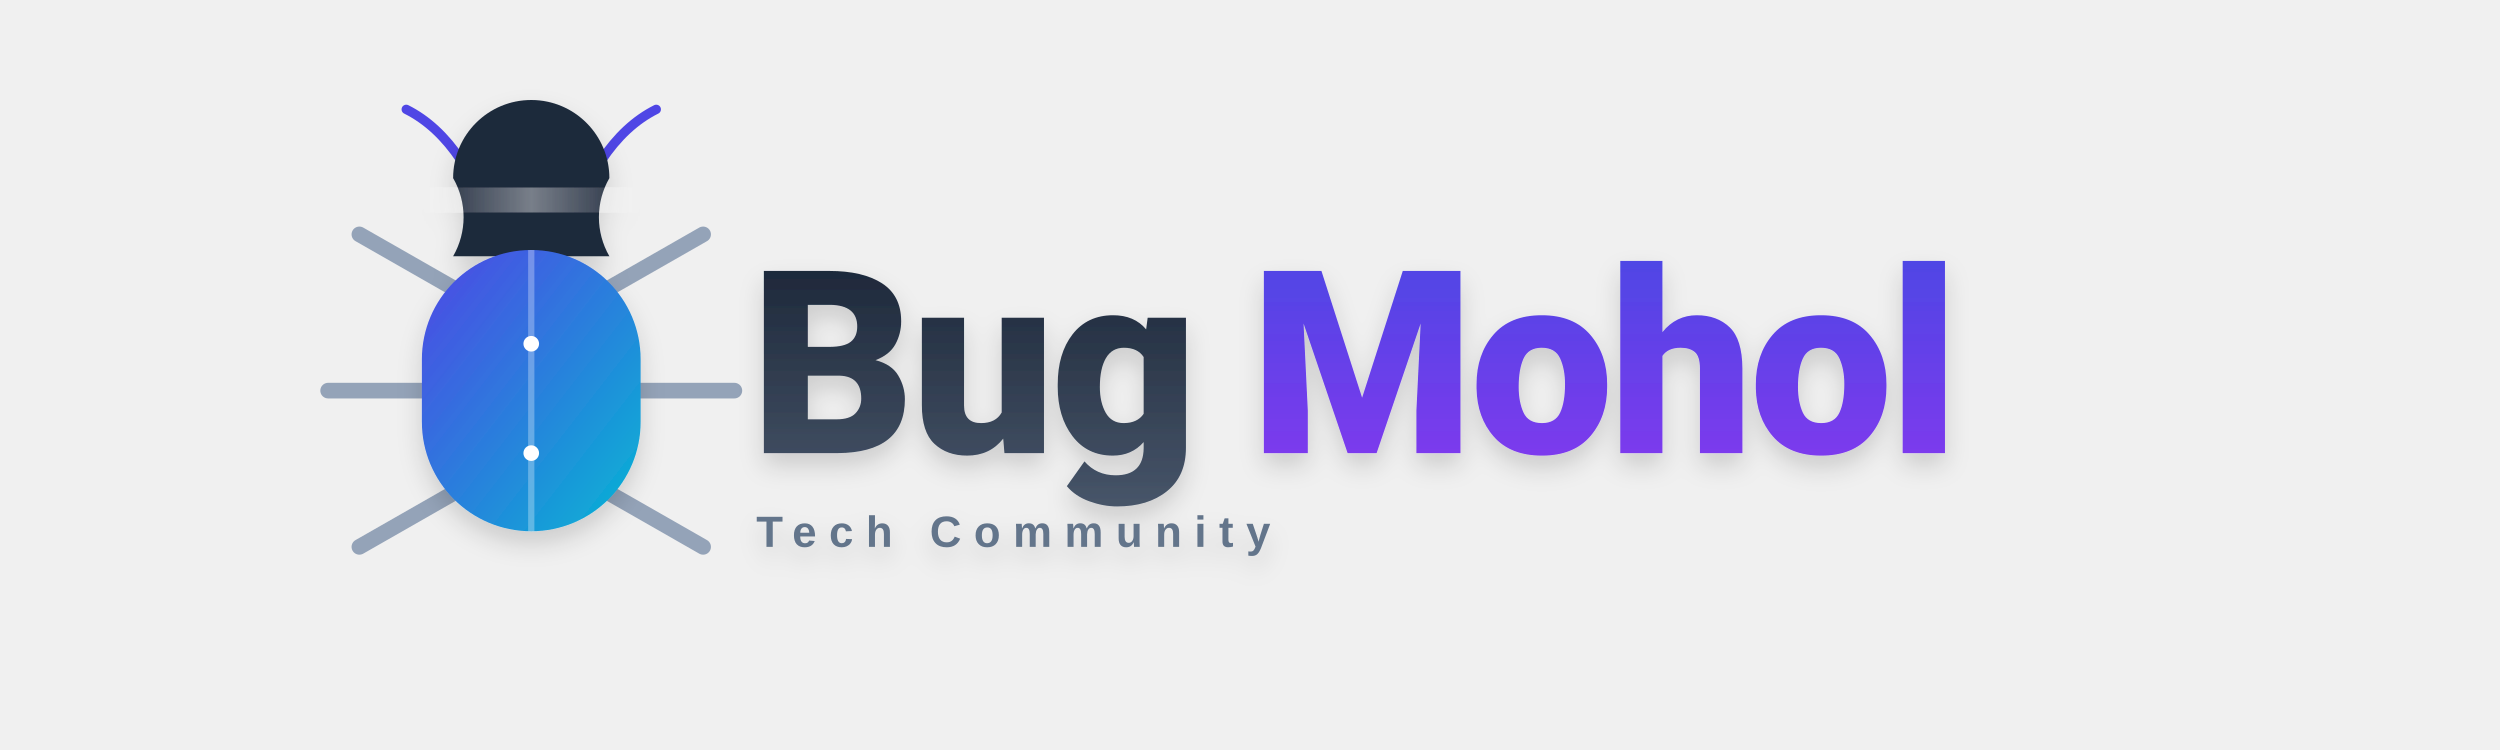
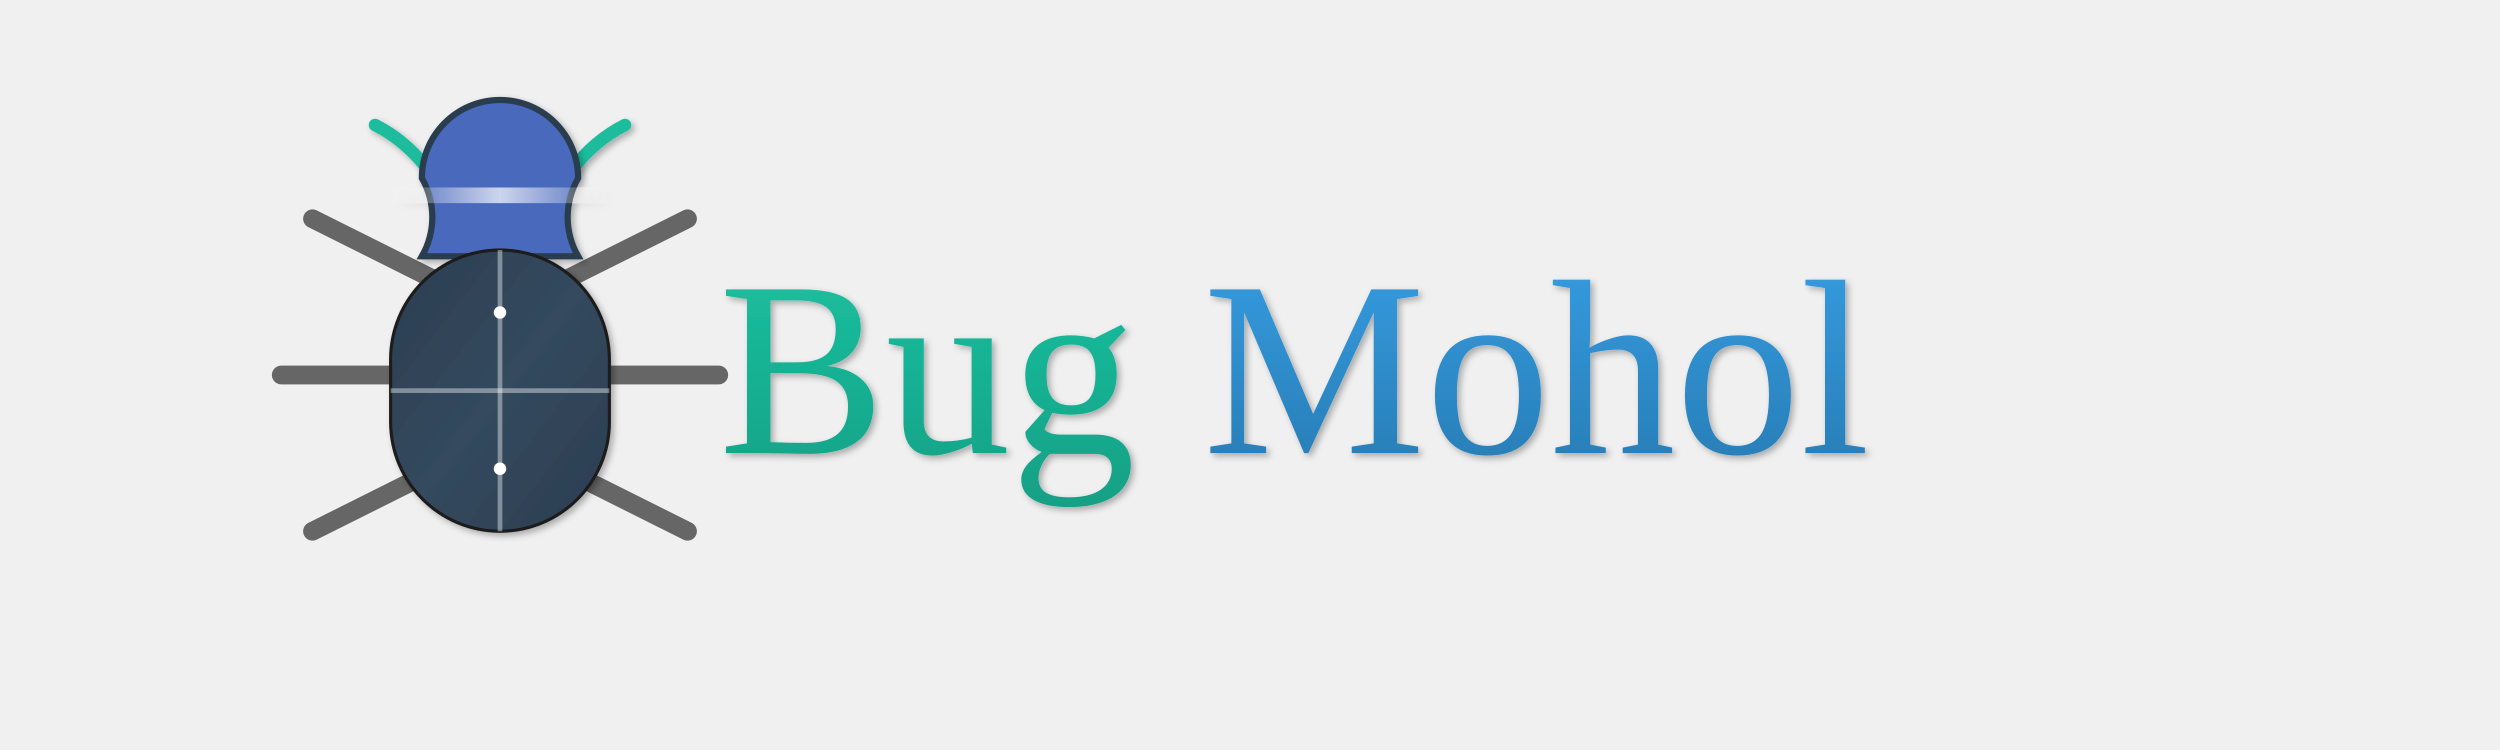
<svg xmlns="http://www.w3.org/2000/svg" viewBox="0 0 800 240" width="800" height="240" preserveAspectRatio="xMidYMid meet">
  <defs>
    <linearGradient id="bodyGradient" x1="0%" y1="0%" x2="100%" y2="100%">
-       <stop offset="0%" stop-color="#4F46E5" />
-       <stop offset="100%" stop-color="#06B6D4" />
+       <stop offset="0%" stop-color="#2c3e50" />
+       <stop offset="50%" stop-color="#34495e" />
+       <stop offset="100%" stop-color="#2c3e50" />
    </linearGradient>
    <linearGradient id="textGradientBug" x1="0%" y1="0%" x2="0%" y2="100%">
-       <stop offset="0%" stop-color="#1E293B" />
-       <stop offset="100%" stop-color="#475569" />
+       <stop offset="0%" stop-color="#1abc9c" />
+       <stop offset="100%" stop-color="#16a085" />
    </linearGradient>
    <linearGradient id="textGradientMohol" x1="0%" y1="0%" x2="0%" y2="100%">
-       <stop offset="0%" stop-color="#4F46E5" />
-       <stop offset="100%" stop-color="#7C3AED" />
+       <stop offset="0%" stop-color="#3498db" />
+       <stop offset="100%" stop-color="#2980b9" />
    </linearGradient>
    <linearGradient id="scanLine" x1="0%" y1="0%" x2="100%" y2="0%">
      <stop offset="0%" stop-color="rgba(255,255,255,0)" />
-       <stop offset="50%" stop-color="rgba(255,255,255,0.4)" />
+       <stop offset="50%" stop-color="rgba(255,255,255,0.8)" />
      <stop offset="100%" stop-color="rgba(255,255,255,0)" />
    </linearGradient>
-     <filter id="smoothShadow" x="-20%" y="-20%" width="150%" height="150%">
-       <feDropShadow dx="0" dy="4" stdDeviation="4" flood-color="#000000" flood-opacity="0.15" />
+     <filter id="contrastShadow" x="-50%" y="-50%" width="200%" height="200%">
+       <feDropShadow dx="1" dy="1" stdDeviation="1" flood-color="#000000" flood-opacity="0.3" />
    </filter>
  </defs>
  <style>
-     .bug-group {
-       animation: float 4s ease-in-out infinite;
-       transform-origin: center;
-     }
-     .logo-text {
-       /* Clean, Modern Sans-Serif Font */
-       font-family: 'Segoe UI', Roboto, Helvetica, Arial, sans-serif;
-       font-weight: 800; 
-       letter-spacing: -1.5px;
-       text-transform: capitalize;
-     }
-     .scan-overlay {
-         animation: scan 2.5s linear infinite;
-     }
+     /* Animation styles (kept the same for dynamic look) */
+     .bug-group { animation: float 5s ease-in-out infinite; transform-origin: center; }
+     .bug-body { animation: breathe 4s ease-in-out infinite; transform-origin: 120px 120px; }
+     .leg-left { animation: wiggleLeft 3s ease-in-out infinite; transform-origin: 120px 120px; }
+     .leg-right { animation: wiggleRight 3s ease-in-out infinite; transform-origin: 120px 120px; }
+     .scan-overlay { animation: scan 3s linear infinite; }
+     
+     .logo-text {
+       /* Professional, clean font stack */
+       font-family: 'Open Sans', 'Lato', 'Roboto', 'Helvetica', Arial, sans-serif;
+       font-weight: 800; /* Extra bold */
+       letter-spacing: -1px; /* Tighter letter-spacing */
+       /* Dark stroke for clarity on any background */
+       stroke: #1a1a1a;
+       stroke-width: 0.5px; /* Thinner stroke */
+       paint-order: stroke fill;
+     }

-     @keyframes float {
-       0%, 100% { transform: translateY(0); }
-       50% { transform: translateY(-6px); }
-     }
-     @keyframes scan {
-         0% { transform: translateY(70px); opacity: 0; }
-         50% { opacity: 0.6; }
-         100% { transform: translateY(160px); opacity: 0; }
-     }
-   </style>
-   <g class="bug-group" transform="translate(50, 0)">
-     <g fill="none" stroke="#94A3B8" stroke-width="5" stroke-linecap="round">
-       <path d="M100 95 L 65 75" />
-       <path d="M100 125 L 55 125" />
-       <path d="M100 155 L 65 175" />
-       <path d="M140 95 L 175 75" />
-       <path d="M140 125 L 185 125" />
-       <path d="M140 155 L 175 175" />
+     @keyframes float { 0%, 100% { transform: translateY(0); } 50% { transform: translateY(-8px); } }
+     @keyframes breathe { 0%, 100% { transform: scale(1); } 50% { transform: scale(1.03); } }
+     @keyframes wiggleLeft { 0%, 100% { transform: rotate(0deg); } 50% { transform: rotate(2deg); } }
+     @keyframes wiggleRight { 0%, 100% { transform: rotate(0deg); } 50% { transform: rotate(-2deg); } }
+     @keyframes scan {
+         0% { transform: translateY(60px); opacity: 0; }
+         10% { opacity: 1; }
+         90% { opacity: 1; }
+         100% { transform: translateY(160px); opacity: 0; }
+     }
+   </style>
+   <g class="bug-group" transform="translate(40, 0)">
+     <g fill="none" stroke="#666" stroke-width="6" stroke-linecap="round" stroke-linejoin="round">
+       <g class="leg-left">
+         <path d="M100 90 L 60 70" />
+         <path d="M100 120 L 50 120" />
+         <path d="M100 150 L 60 170" />
+       </g>
+       <g class="leg-right">
+         <path d="M140 90 L 180 70" />
+         <path d="M140 120 L 190 120" />
+         <path d="M140 150 L 180 170" />
+       </g>
    </g>
-     <path d="M110 80 Q 100 45 80 35" fill="none" stroke="#4F46E5" stroke-width="3" stroke-linecap="round" />
-     <path d="M130 80 Q 140 45 160 35" fill="none" stroke="#4F46E5" stroke-width="3" stroke-linecap="round" />
-     <g filter="url(#smoothShadow)">
-       <path d="M95 82 L145 82 A 25 25 0 0 1 145 57 A 25 25 0 0 0 95 57 A 25 25 0 0 1 95 82 Z" fill="#1E293B" />
-       <rect x="85" y="80" width="70" height="90" rx="35" fill="url(#bodyGradient)" />
-       <line x1="120" y1="80" x2="120" y2="170" stroke="rgba(255,255,255,0.3)" stroke-width="2" />
-       <circle cx="120" cy="110" r="2.5" fill="white" />
-       <circle cx="120" cy="145" r="2.5" fill="white" />
-       <rect x="85" y="60" width="70" height="8" fill="url(#scanLine)" class="scan-overlay" style="pointer-events: none;" />
+     <g fill="none" stroke="#1abc9c" stroke-width="4" stroke-linecap="round" filter="url(#contrastShadow)">
+       <path d="M110 80 Q 100 50 80 40" class="leg-left" />
+       <path d="M130 80 Q 140 50 160 40" class="leg-right" />
+     </g>
+     <g class="bug-body" filter="url(#contrastShadow)">
+       <path d="M95 82 L145 82 A 25 25 0 0 1 145 57 A 25 25 0 0 0 95 57 A 25 25 0 0 1 95 82 Z" fill="#4a69bd" stroke="#2c3e50" stroke-width="2" />
+       <rect x="85" y="80" width="70" height="90" rx="35" fill="url(#bodyGradient)" stroke="#1a1a1a" stroke-width="1" />
+       <g stroke="rgba(255,255,255,0.4)" stroke-width="1.5">
+         <line x1="120" y1="80" x2="120" y2="170" />
+         <line x1="85" y1="125" x2="155" y2="125" />
+         <circle cx="120" cy="100" r="2" fill="white" stroke="none" />
+         <circle cx="120" cy="150" r="2" fill="white" stroke="none" />
+       </g>
+       <rect x="85" y="60" width="70" height="5" fill="url(#scanLine)" class="scan-overlay" opacity="0.9" style="pointer-events: none;" />
    </g>
  </g>
-   <g transform="translate(240, 145)" filter="url(#smoothShadow)">
-     <text x="0" y="0" class="logo-text" font-size="82" fill="url(#textGradientBug)">Bug</text>
-     <text x="160" y="0" class="logo-text" font-size="82" fill="url(#textGradientMohol)">Mohol</text>
-     <text x="2" y="30" font-family="Arial" font-size="14" font-weight="600" fill="#64748B" letter-spacing="4" text-transform="uppercase">Tech Community</text>
+   <g transform="translate(230, 145)">
+     <text x="0" y="0" class="logo-text" font-size="80" fill="url(#textGradientBug)" filter="url(#contrastShadow)">
+       Bug
+     </text>
+     <text x="155" y="0" class="logo-text" font-size="80" fill="url(#textGradientMohol)" filter="url(#contrastShadow)">
+       Mohol
+     </text>
  </g>
</svg>
